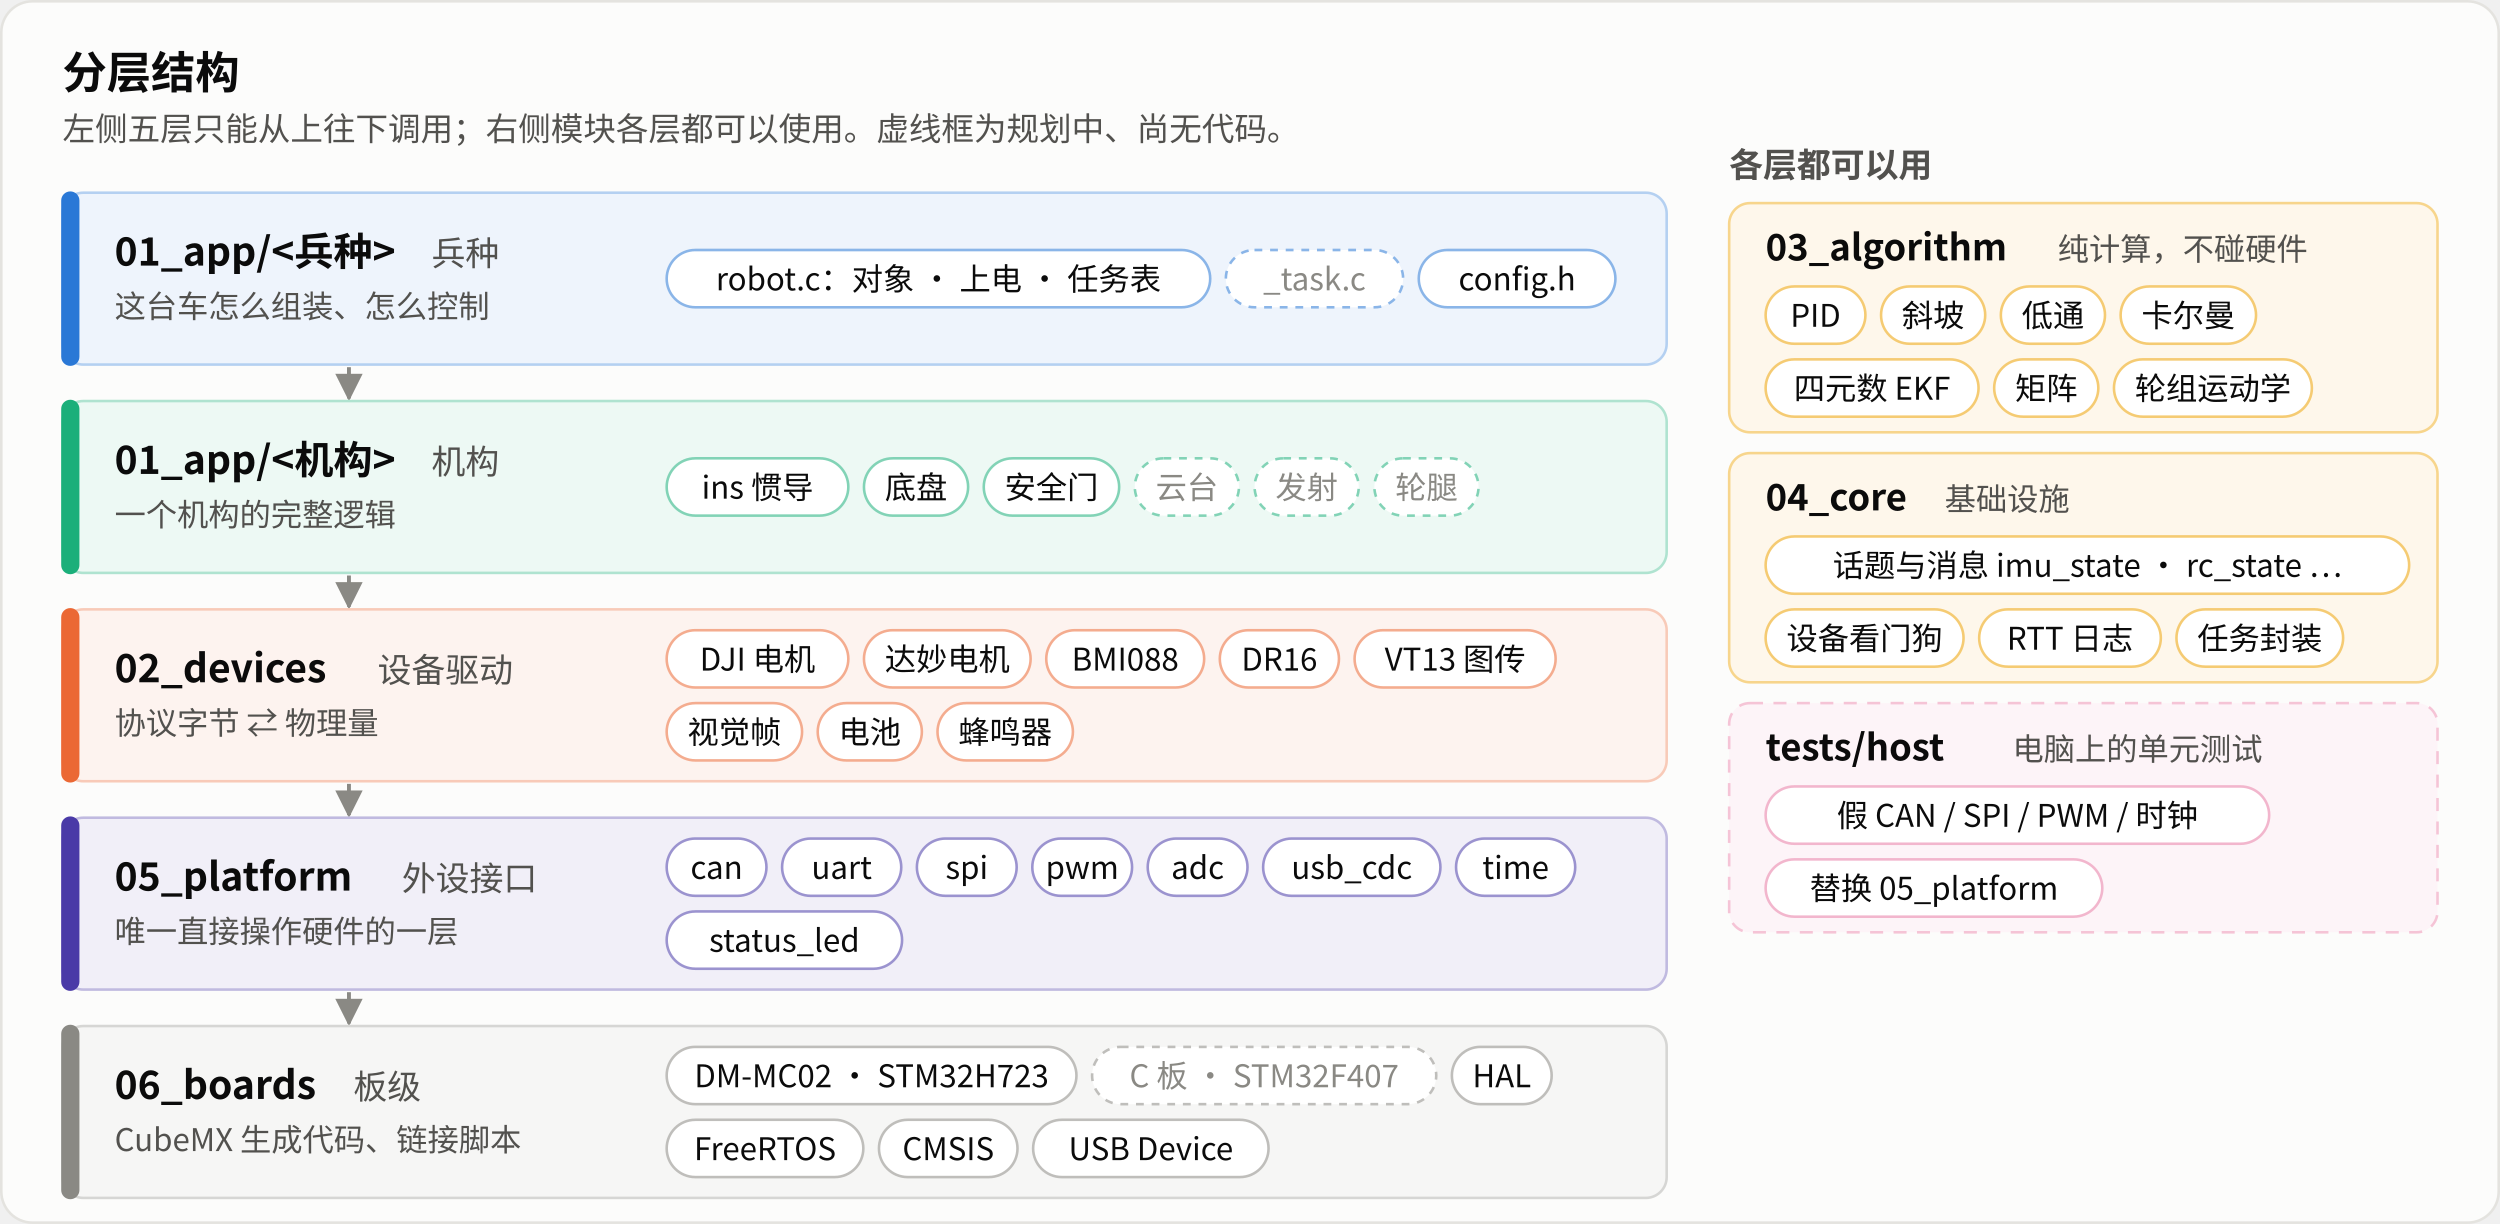
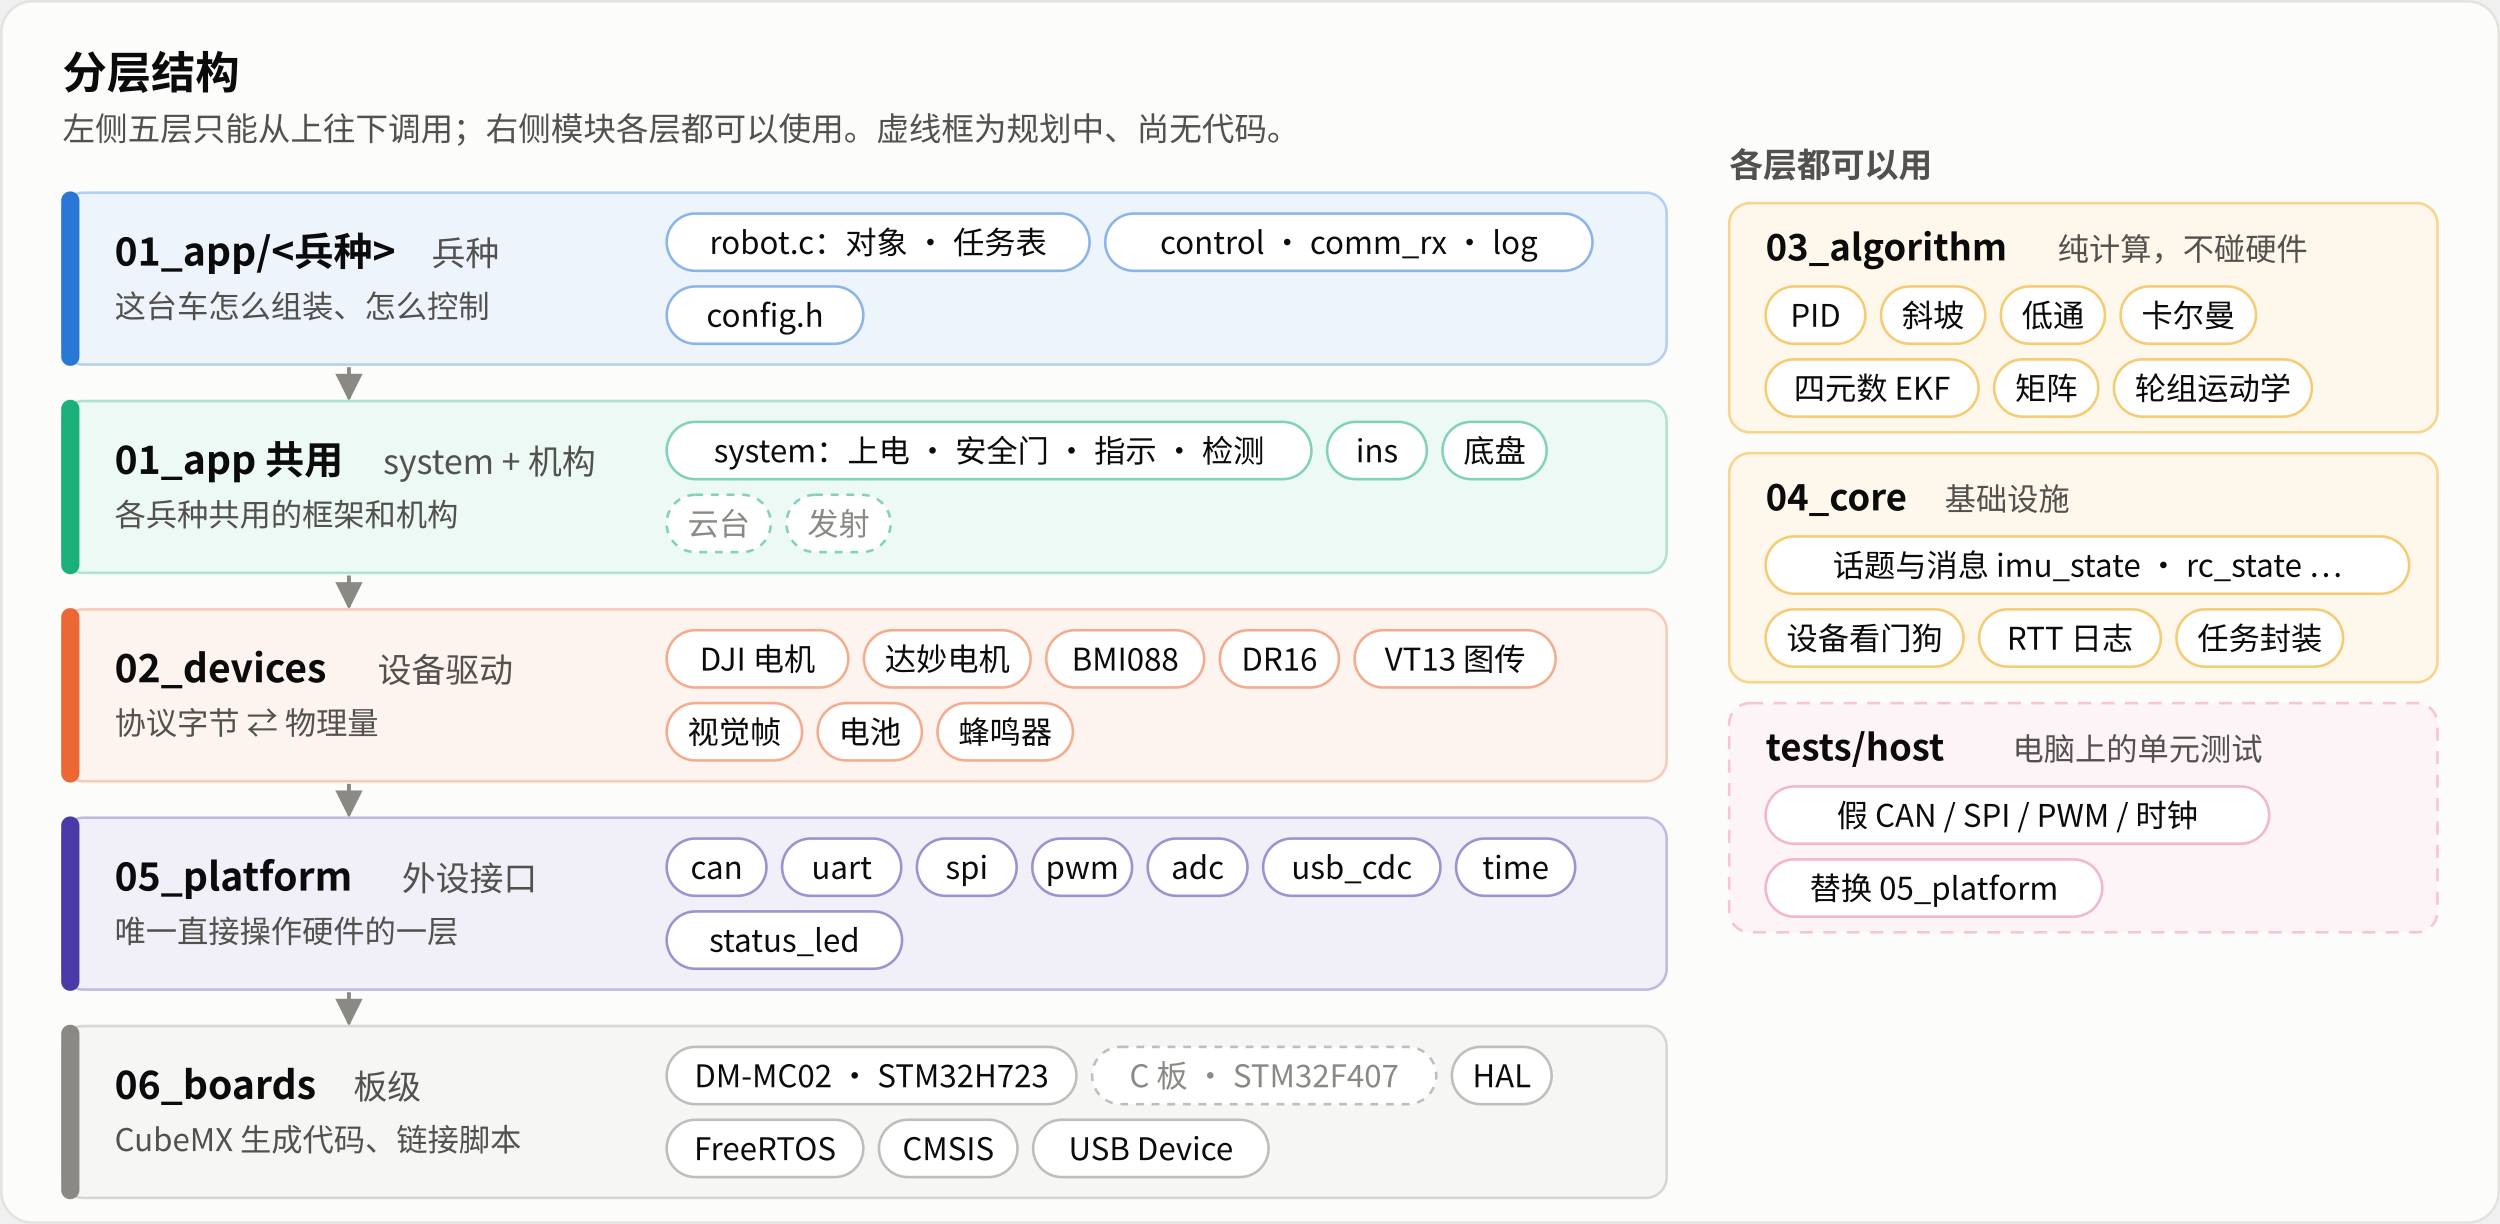
<svg xmlns="http://www.w3.org/2000/svg" width="960" height="470" viewBox="0 0 960 470" font-family="'PingFang SC','Microsoft YaHei','Noto Sans CJK SC','Source Han Sans SC',sans-serif">
  <defs>
    <marker id="ah" viewBox="0 0 10 10" refX="9" refY="5" markerWidth="7" markerHeight="7" orient="auto-start-reverse">
      <path d="M0,0 L10,5 L0,10 z" fill="#8a8984" />
    </marker>
  </defs>
  <rect x="0.5" y="0.5" width="959" height="469" rx="12" fill="#fcfcfb" stroke="#e4e3df" />
  <text x="24" y="34" font-size="17" fill="#0b0b0b" font-weight="600" text-anchor="start">分层结构</text>
  <text x="24" y="54" font-size="12.5" fill="#52514e" text-anchor="start">左侧五层只能从上往下调用；右侧模块各层都可以使用。虚线框为规划中、尚无代码。</text>
  <rect x="24" y="74" width="616" height="66" rx="8" fill="#eef4fc" stroke="#b4d0f1" stroke-width="1" />
  <rect x="24" y="74" width="6" height="66" rx="3" fill="#2a78d6" stroke="#2a78d6" stroke-width="1" />
  <text x="44" y="102" font-size="15" fill="#0b0b0b" font-weight="600" text-anchor="start">01_app/&lt;兵种&gt;</text>
  <text x="165.7" y="102" font-size="13" fill="#52514e" text-anchor="start">兵种</text>
  <text x="44" y="122" font-size="12" fill="#52514e" text-anchor="start">这台车怎么组装、怎么控制</text>
-   <rect x="256" y="96" width="208.72" height="22" rx="11" fill="#ffffff" stroke="#8ab5e8" stroke-width="1" />
-   <text x="360.36" y="111.5" font-size="12" fill="#0b0b0b" text-anchor="middle">robot.c：对象 · 上电 · 任务表</text>
-   <rect x="470.72" y="96" width="68.08" height="22" rx="11" fill="#ffffff" stroke="#8ab5e8" stroke-width="1" stroke-dasharray="3 3" />
-   <text x="504.76" y="111.5" font-size="12" fill="#8a8984" text-anchor="middle">_task.c</text>
-   <rect x="544.8" y="96" width="75.52" height="22" rx="11" fill="#ffffff" stroke="#8ab5e8" stroke-width="1" />
-   <text x="582.56" y="111.5" font-size="12" fill="#0b0b0b" text-anchor="middle">config.h</text>
+   <rect x="256" y="82" width="162.4" height="22" rx="11" fill="#ffffff" stroke="#8ab5e8" stroke-width="1" />
+   <text x="337.2" y="97.5" font-size="12" fill="#0b0b0b" text-anchor="middle">robot.c：对象 · 任务表</text>
+   <rect x="424.4" y="82" width="187.12" height="22" rx="11" fill="#ffffff" stroke="#8ab5e8" stroke-width="1" />
+   <text x="517.96" y="97.5" font-size="12" fill="#0b0b0b" text-anchor="middle">control · comm_rx · log</text>
+   <rect x="256" y="110" width="75.52" height="22" rx="11" fill="#ffffff" stroke="#8ab5e8" stroke-width="1" />
+   <text x="293.76" y="125.5" font-size="12" fill="#0b0b0b" text-anchor="middle">config.h</text>
  <line x1="134" y1="141" x2="134" y2="153" stroke="#8a8984" stroke-width="1.5" marker-end="url(#ah)" />
  <rect x="24" y="154" width="616" height="66" rx="8" fill="#edf9f4" stroke="#afe3d0" stroke-width="1" />
  <rect x="24" y="154" width="6" height="66" rx="3" fill="#1baf7a" stroke="#1baf7a" stroke-width="1" />
-   <text x="44" y="182" font-size="15" fill="#0b0b0b" font-weight="600" text-anchor="start">01_app/&lt;机构&gt;</text>
-   <text x="165.7" y="182" font-size="13" fill="#52514e" text-anchor="start">机构</text>
-   <text x="44" y="202" font-size="12" fill="#52514e" text-anchor="start">一个机构的完整逻辑</text>
-   <rect x="256" y="176" width="69.76" height="22" rx="11" fill="#ffffff" stroke="#82d3b6" stroke-width="1" />
-   <text x="290.88" y="191.5" font-size="12" fill="#0b0b0b" text-anchor="middle">ins 惯导</text>
-   <rect x="331.76" y="176" width="40" height="22" rx="11" fill="#ffffff" stroke="#82d3b6" stroke-width="1" />
-   <text x="351.76" y="191.5" font-size="12" fill="#0b0b0b" text-anchor="middle">底盘</text>
-   <rect x="377.76" y="176" width="52" height="22" rx="11" fill="#ffffff" stroke="#82d3b6" stroke-width="1" />
-   <text x="403.76" y="191.5" font-size="12" fill="#0b0b0b" text-anchor="middle">安全门</text>
-   <rect x="435.76" y="176" width="40" height="22" rx="11" fill="#ffffff" stroke="#82d3b6" stroke-width="1" stroke-dasharray="3 3" />
-   <text x="455.76" y="191.5" font-size="12" fill="#8a8984" text-anchor="middle">云台</text>
-   <rect x="481.76" y="176" width="40" height="22" rx="11" fill="#ffffff" stroke="#82d3b6" stroke-width="1" stroke-dasharray="3 3" />
-   <text x="501.76" y="191.5" font-size="12" fill="#8a8984" text-anchor="middle">发射</text>
-   <rect x="527.76" y="176" width="40" height="22" rx="11" fill="#ffffff" stroke="#82d3b6" stroke-width="1" stroke-dasharray="3 3" />
-   <text x="547.76" y="191.5" font-size="12" fill="#8a8984" text-anchor="middle">轮腿</text>
+   <text x="44" y="182" font-size="15" fill="#0b0b0b" font-weight="600" text-anchor="start">01_app 共用</text>
+   <text x="147.1" y="182" font-size="13" fill="#52514e" text-anchor="start">system + 机构</text>
+   <text x="44" y="202" font-size="12" fill="#52514e" text-anchor="start">各兵种共用的框架和机构</text>
+   <rect x="256" y="162" width="247.6" height="22" rx="11" fill="#ffffff" stroke="#82d3b6" stroke-width="1" />
+   <text x="379.8" y="177.5" font-size="12" fill="#0b0b0b" text-anchor="middle">system：上电 · 安全门 · 指示 · 检测</text>
+   <rect x="509.6" y="162" width="38.32" height="22" rx="11" fill="#ffffff" stroke="#82d3b6" stroke-width="1" />
+   <text x="528.76" y="177.5" font-size="12" fill="#0b0b0b" text-anchor="middle">ins</text>
+   <rect x="553.92" y="162" width="40" height="22" rx="11" fill="#ffffff" stroke="#82d3b6" stroke-width="1" />
+   <text x="573.92" y="177.5" font-size="12" fill="#0b0b0b" text-anchor="middle">底盘</text>
+   <rect x="256" y="190" width="40" height="22" rx="11" fill="#ffffff" stroke="#82d3b6" stroke-width="1" stroke-dasharray="3 3" />
+   <text x="276.0" y="205.5" font-size="12" fill="#8a8984" text-anchor="middle">云台</text>
+   <rect x="302" y="190" width="40" height="22" rx="11" fill="#ffffff" stroke="#82d3b6" stroke-width="1" stroke-dasharray="3 3" />
+   <text x="322.0" y="205.5" font-size="12" fill="#8a8984" text-anchor="middle">发射</text>
  <line x1="134" y1="221" x2="134" y2="233" stroke="#8a8984" stroke-width="1.5" marker-end="url(#ah)" />
  <rect x="24" y="234" width="616" height="66" rx="8" fill="#fdf3ef" stroke="#f8cab8" stroke-width="1" />
  <rect x="24" y="234" width="6" height="66" rx="3" fill="#eb6834" stroke="#eb6834" stroke-width="1" />
  <text x="44" y="262" font-size="15" fill="#0b0b0b" font-weight="600" text-anchor="start">02_devices</text>
  <text x="145.0" y="262" font-size="13" fill="#52514e" text-anchor="start">设备驱动</text>
  <text x="44" y="282" font-size="12" fill="#52514e" text-anchor="start">协议字节 ⇄ 物理量</text>
  <rect x="256" y="242" width="69.76" height="22" rx="11" fill="#ffffff" stroke="#f4ac8f" stroke-width="1" />
  <text x="290.88" y="257.5" font-size="12" fill="#0b0b0b" text-anchor="middle">DJI 电机</text>
  <rect x="331.76" y="242" width="64" height="22" rx="11" fill="#ffffff" stroke="#f4ac8f" stroke-width="1" />
  <text x="363.76" y="257.5" font-size="12" fill="#0b0b0b" text-anchor="middle">达妙电机</text>
  <rect x="401.76" y="242" width="60.64" height="22" rx="11" fill="#ffffff" stroke="#f4ac8f" stroke-width="1" />
  <text x="432.08" y="257.5" font-size="12" fill="#0b0b0b" text-anchor="middle">BMI088</text>
  <rect x="468.4" y="242" width="45.76" height="22" rx="11" fill="#ffffff" stroke="#f4ac8f" stroke-width="1" />
  <text x="491.28" y="257.5" font-size="12" fill="#0b0b0b" text-anchor="middle">DR16</text>
  <rect x="520.16" y="242" width="77.2" height="22" rx="11" fill="#ffffff" stroke="#f4ac8f" stroke-width="1" />
  <text x="558.76" y="257.5" font-size="12" fill="#0b0b0b" text-anchor="middle">VT13 图传</text>
  <rect x="256" y="270" width="52" height="22" rx="11" fill="#ffffff" stroke="#f4ac8f" stroke-width="1" />
  <text x="282.0" y="285.5" font-size="12" fill="#0b0b0b" text-anchor="middle">视觉帧</text>
  <rect x="314" y="270" width="40" height="22" rx="11" fill="#ffffff" stroke="#f4ac8f" stroke-width="1" />
  <text x="334.0" y="285.5" font-size="12" fill="#0b0b0b" text-anchor="middle">电池</text>
  <rect x="360" y="270" width="52" height="22" rx="11" fill="#ffffff" stroke="#f4ac8f" stroke-width="1" />
  <text x="386.0" y="285.5" font-size="12" fill="#0b0b0b" text-anchor="middle">蜂鸣器</text>
  <line x1="134" y1="301" x2="134" y2="313" stroke="#8a8984" stroke-width="1.5" marker-end="url(#ah)" />
  <rect x="24" y="314" width="616" height="66" rx="8" fill="#f1eff8" stroke="#c0bae0" stroke-width="1" />
  <rect x="24" y="314" width="6" height="66" rx="3" fill="#4a3aa7" stroke="#4a3aa7" stroke-width="1" />
  <text x="44" y="342" font-size="15" fill="#0b0b0b" font-weight="600" text-anchor="start">05_platform</text>
  <text x="154.3" y="342" font-size="13" fill="#52514e" text-anchor="start">外设接口</text>
  <text x="44" y="362" font-size="12" fill="#52514e" text-anchor="start">唯一直接操作硬件的一层</text>
  <rect x="256" y="322" width="38.32" height="22" rx="11" fill="#ffffff" stroke="#9b93cf" stroke-width="1" />
  <text x="275.16" y="337.5" font-size="12" fill="#0b0b0b" text-anchor="middle">can</text>
  <rect x="300.32" y="322" width="45.76" height="22" rx="11" fill="#ffffff" stroke="#9b93cf" stroke-width="1" />
  <text x="323.2" y="337.5" font-size="12" fill="#0b0b0b" text-anchor="middle">uart</text>
  <rect x="352.08" y="322" width="38.32" height="22" rx="11" fill="#ffffff" stroke="#9b93cf" stroke-width="1" />
  <text x="371.24" y="337.5" font-size="12" fill="#0b0b0b" text-anchor="middle">spi</text>
  <rect x="396.4" y="322" width="38.32" height="22" rx="11" fill="#ffffff" stroke="#9b93cf" stroke-width="1" />
  <text x="415.56" y="337.5" font-size="12" fill="#0b0b0b" text-anchor="middle">pwm</text>
  <rect x="440.72" y="322" width="38.32" height="22" rx="11" fill="#ffffff" stroke="#9b93cf" stroke-width="1" />
  <text x="459.88" y="337.5" font-size="12" fill="#0b0b0b" text-anchor="middle">adc</text>
  <rect x="485.04" y="322" width="68.08" height="22" rx="11" fill="#ffffff" stroke="#9b93cf" stroke-width="1" />
  <text x="519.08" y="337.5" font-size="12" fill="#0b0b0b" text-anchor="middle">usb_cdc</text>
  <rect x="559.12" y="322" width="45.76" height="22" rx="11" fill="#ffffff" stroke="#9b93cf" stroke-width="1" />
  <text x="582.0" y="337.5" font-size="12" fill="#0b0b0b" text-anchor="middle">time</text>
  <rect x="256" y="350" width="90.4" height="22" rx="11" fill="#ffffff" stroke="#9b93cf" stroke-width="1" />
  <text x="301.2" y="365.5" font-size="12" fill="#0b0b0b" text-anchor="middle">status_led</text>
  <line x1="134" y1="381" x2="134" y2="393" stroke="#8a8984" stroke-width="1.5" marker-end="url(#ah)" />
  <rect x="24" y="394" width="616" height="66" rx="8" fill="#f6f6f5" stroke="#d6d6d4" stroke-width="1" />
  <rect x="24" y="394" width="6" height="66" rx="3" fill="#8a8984" stroke="#8a8984" stroke-width="1" />
  <text x="44" y="422" font-size="15" fill="#0b0b0b" font-weight="600" text-anchor="start">06_boards</text>
  <text x="135.7" y="422" font-size="13" fill="#52514e" text-anchor="start">板级</text>
  <text x="44" y="442" font-size="12" fill="#52514e" text-anchor="start">CubeMX 生成代码、链接脚本</text>
  <rect x="256" y="402" width="157.36" height="22" rx="11" fill="#ffffff" stroke="#bfbebb" stroke-width="1" />
  <text x="334.68" y="417.5" font-size="12" fill="#0b0b0b" text-anchor="middle">DM-MC02 · STM32H723</text>
  <rect x="419.36" y="402" width="132.16" height="22" rx="11" fill="#ffffff" stroke="#bfbebb" stroke-width="1" stroke-dasharray="3 3" />
  <text x="485.44" y="417.5" font-size="12" fill="#8a8984" text-anchor="middle">C 板 · STM32F407</text>
  <rect x="557.52" y="402" width="38.32" height="22" rx="11" fill="#ffffff" stroke="#bfbebb" stroke-width="1" />
  <text x="576.68" y="417.5" font-size="12" fill="#0b0b0b" text-anchor="middle">HAL</text>
  <rect x="256" y="430" width="75.52" height="22" rx="11" fill="#ffffff" stroke="#bfbebb" stroke-width="1" />
  <text x="293.76" y="445.5" font-size="12" fill="#0b0b0b" text-anchor="middle">FreeRTOS</text>
  <rect x="337.52" y="430" width="53.2" height="22" rx="11" fill="#ffffff" stroke="#bfbebb" stroke-width="1" />
  <text x="364.12" y="445.5" font-size="12" fill="#0b0b0b" text-anchor="middle">CMSIS</text>
  <rect x="396.72" y="430" width="90.4" height="22" rx="11" fill="#ffffff" stroke="#bfbebb" stroke-width="1" />
  <text x="441.92" y="445.5" font-size="12" fill="#0b0b0b" text-anchor="middle">USB Device</text>
  <text x="664" y="68" font-size="13" fill="#52514e" font-weight="600" text-anchor="start">各层都可以用</text>
  <rect x="664" y="78" width="272" height="88" rx="8" fill="#fef7eb" stroke="#f7d58c" stroke-width="1" />
  <text x="678" y="100" font-size="14" fill="#0b0b0b" font-weight="600" text-anchor="start">03_algorithm</text>
  <text x="790.16" y="100" font-size="12" fill="#52514e" text-anchor="start">纯计算，不碰硬件</text>
  <rect x="678" y="110" width="38.32" height="22" rx="11" fill="#ffffff" stroke="#f5cb73" stroke-width="1" />
  <text x="697.16" y="125.5" font-size="12" fill="#0b0b0b" text-anchor="middle">PID</text>
  <rect x="722.32" y="110" width="40" height="22" rx="11" fill="#ffffff" stroke="#f5cb73" stroke-width="1" />
  <text x="742.32" y="125.5" font-size="12" fill="#0b0b0b" text-anchor="middle">斜坡</text>
  <rect x="768.32" y="110" width="40" height="22" rx="11" fill="#ffffff" stroke="#f5cb73" stroke-width="1" />
  <text x="788.32" y="125.5" font-size="12" fill="#0b0b0b" text-anchor="middle">低通</text>
  <rect x="814.32" y="110" width="52" height="22" rx="11" fill="#ffffff" stroke="#f5cb73" stroke-width="1" />
  <text x="840.32" y="125.5" font-size="12" fill="#0b0b0b" text-anchor="middle">卡尔曼</text>
  <rect x="678" y="138" width="81.76" height="22" rx="11" fill="#ffffff" stroke="#f5cb73" stroke-width="1" />
  <text x="718.88" y="153.5" font-size="12" fill="#0b0b0b" text-anchor="middle">四元数 EKF</text>
  <rect x="765.76" y="138" width="40" height="22" rx="11" fill="#ffffff" stroke="#f5cb73" stroke-width="1" />
  <text x="785.76" y="153.5" font-size="12" fill="#0b0b0b" text-anchor="middle">矩阵</text>
  <rect x="811.76" y="138" width="76" height="22" rx="11" fill="#ffffff" stroke="#f5cb73" stroke-width="1" />
  <text x="849.76" y="153.5" font-size="12" fill="#0b0b0b" text-anchor="middle">轮组运动学</text>
  <rect x="664" y="174" width="272" height="88" rx="8" fill="#fef7eb" stroke="#f7d58c" stroke-width="1" />
  <text x="678" y="196" font-size="14" fill="#0b0b0b" font-weight="600" text-anchor="start">04_core</text>
  <text x="746.76" y="196" font-size="12" fill="#52514e" text-anchor="start">基础设施</text>
  <rect x="678" y="206" width="247.12" height="22" rx="11" fill="#ffffff" stroke="#f5cb73" stroke-width="1" />
  <text x="801.56" y="221.5" font-size="12" fill="#0b0b0b" text-anchor="middle">话题与消息 imu_state · rc_state …</text>
  <rect x="678" y="234" width="76" height="22" rx="11" fill="#ffffff" stroke="#f5cb73" stroke-width="1" />
  <text x="716.0" y="249.5" font-size="12" fill="#0b0b0b" text-anchor="middle">设备看门狗</text>
  <rect x="760" y="234" width="69.76" height="22" rx="11" fill="#ffffff" stroke="#f5cb73" stroke-width="1" />
  <text x="794.88" y="249.5" font-size="12" fill="#0b0b0b" text-anchor="middle">RTT 日志</text>
  <rect x="835.76" y="234" width="64" height="22" rx="11" fill="#ffffff" stroke="#f5cb73" stroke-width="1" />
  <text x="867.76" y="249.5" font-size="12" fill="#0b0b0b" text-anchor="middle">任务封装</text>
  <rect x="664" y="270" width="272" height="88" rx="8" fill="#fdf4f8" stroke="#f5c4d6" stroke-width="1" stroke-dasharray="5 4" />
  <text x="678" y="292" font-size="14" fill="#0b0b0b" font-weight="600" text-anchor="start">tests/host</text>
  <text x="772.8" y="292" font-size="12" fill="#52514e" text-anchor="start">电脑上的单元测试</text>
  <rect x="678" y="302" width="193.36" height="22" rx="11" fill="#ffffff" stroke="#f2b6cd" stroke-width="1" />
  <text x="774.68" y="317.5" font-size="12" fill="#0b0b0b" text-anchor="middle">假 CAN / SPI / PWM / 时钟</text>
  <rect x="678" y="330" width="129.28" height="22" rx="11" fill="#ffffff" stroke="#f2b6cd" stroke-width="1" />
  <text x="742.64" y="345.5" font-size="12" fill="#0b0b0b" text-anchor="middle">替换 05_platform</text>
</svg>
